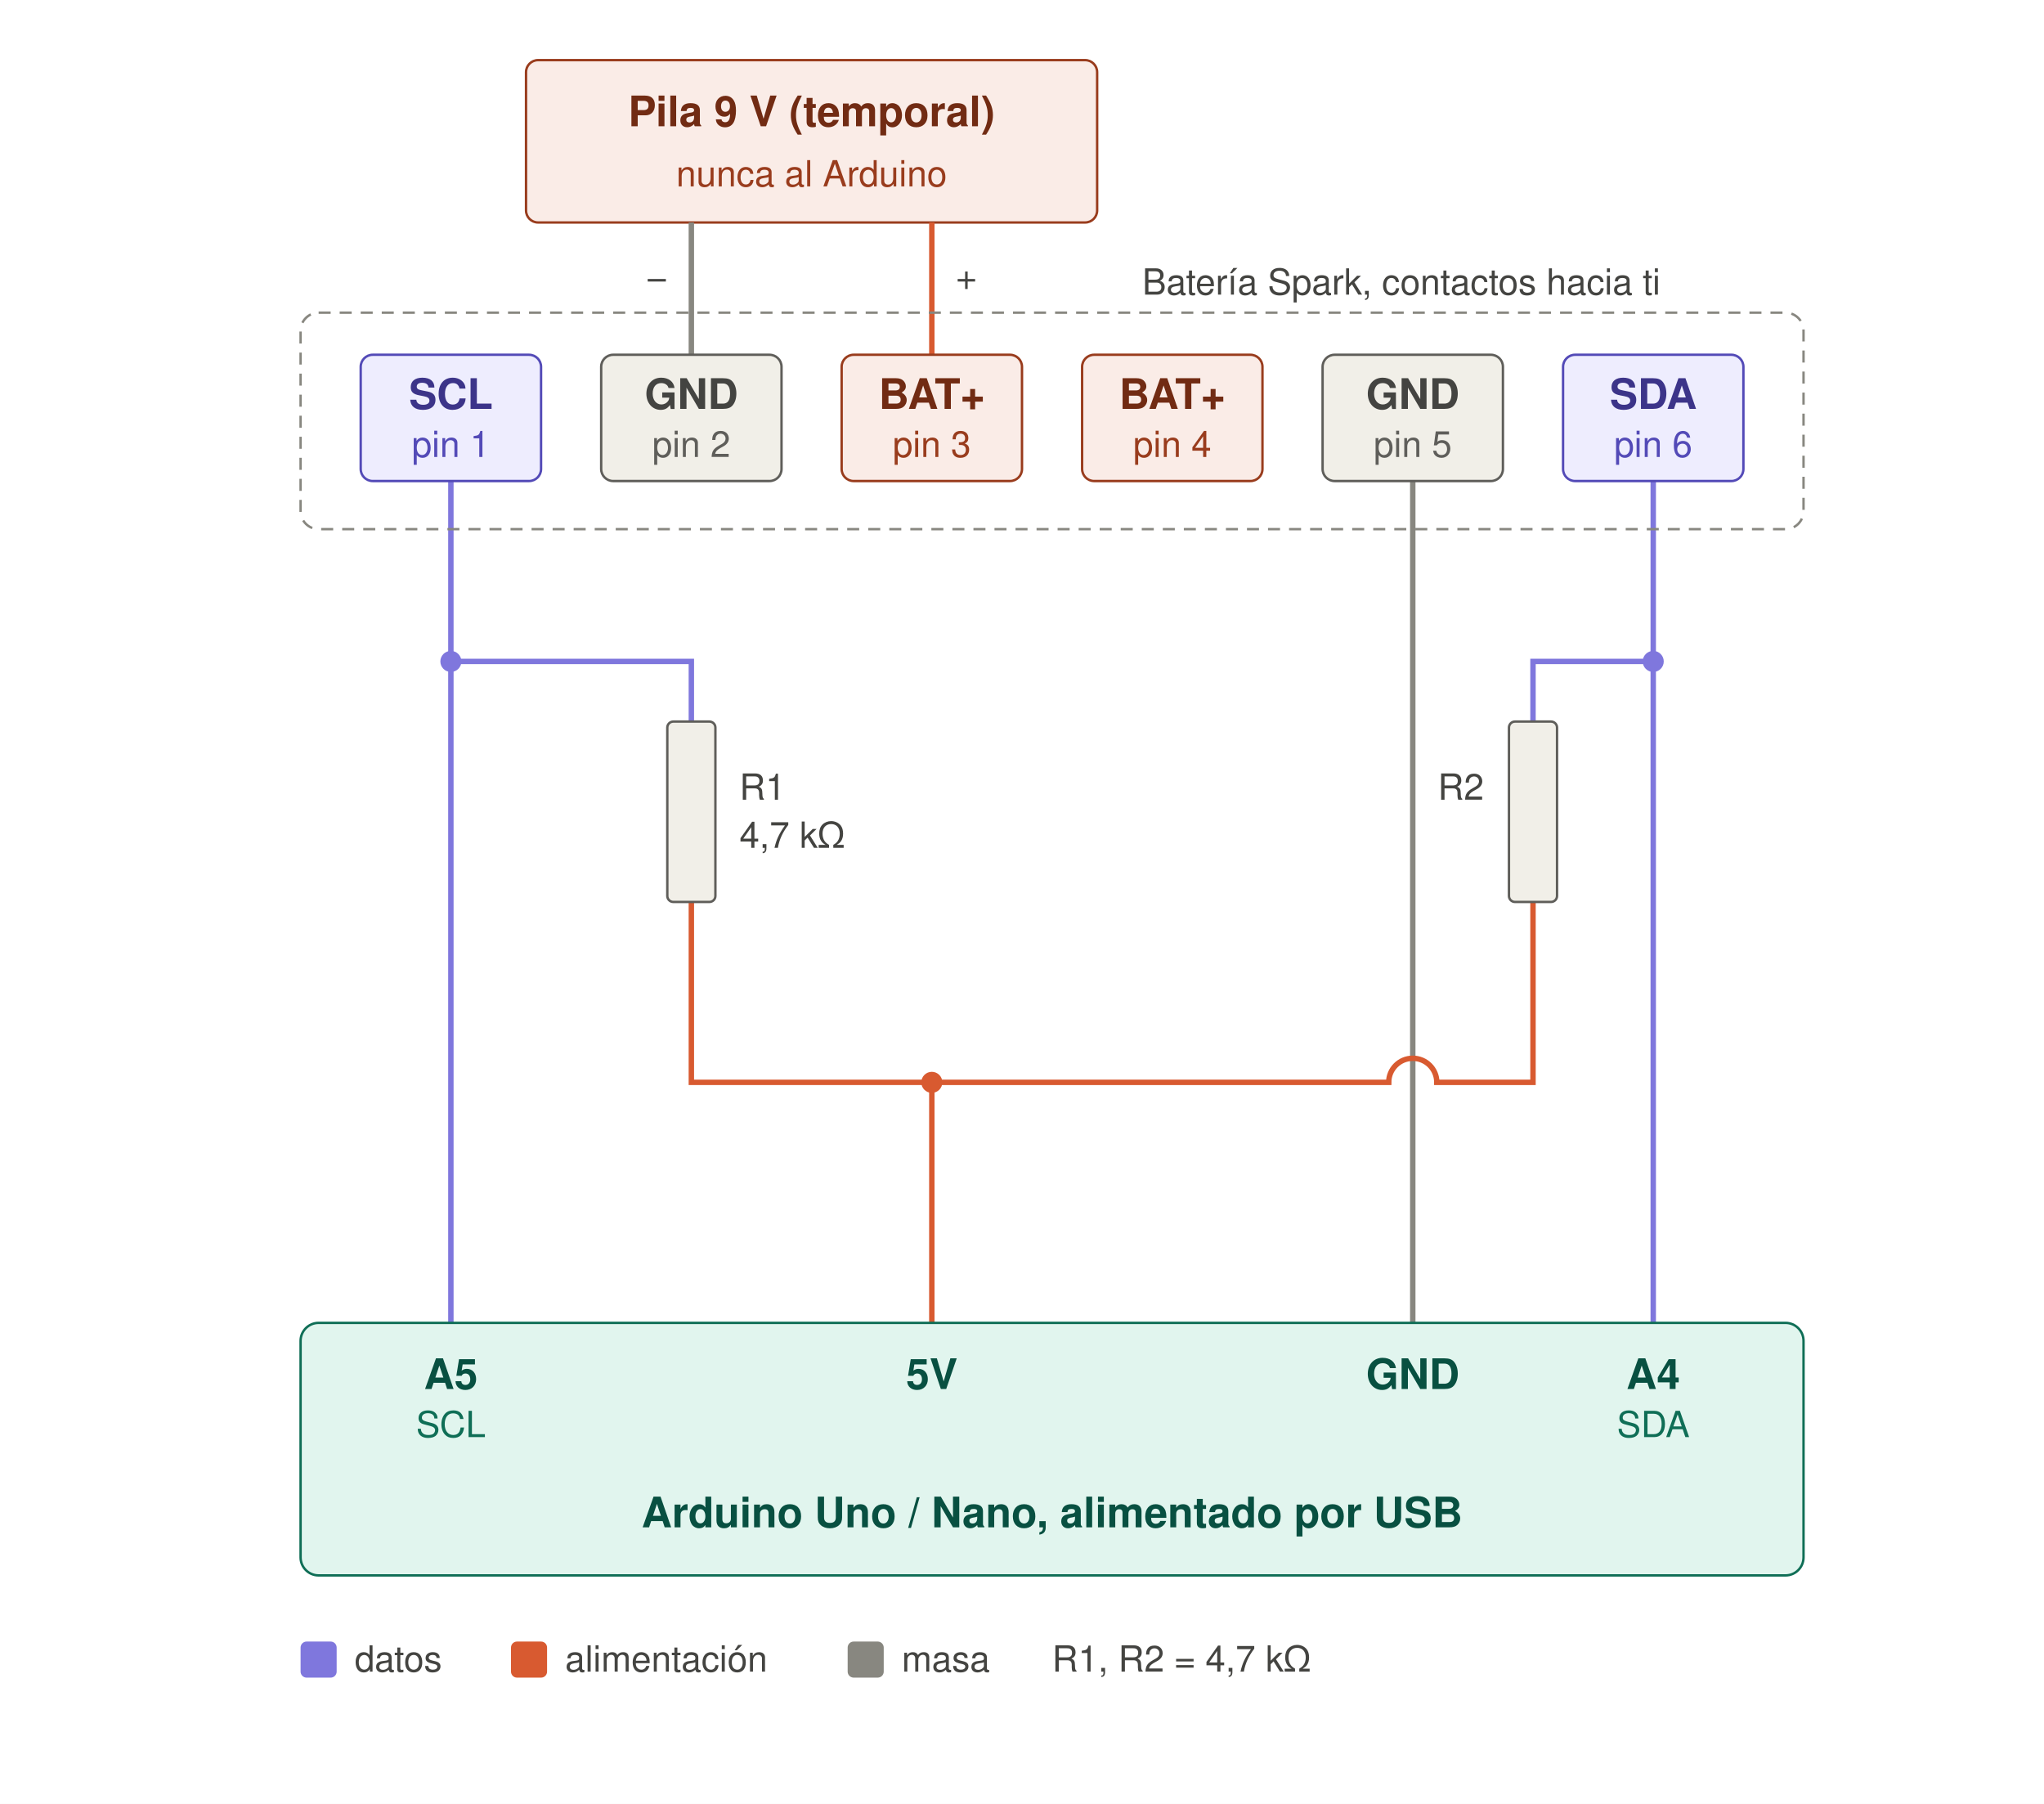
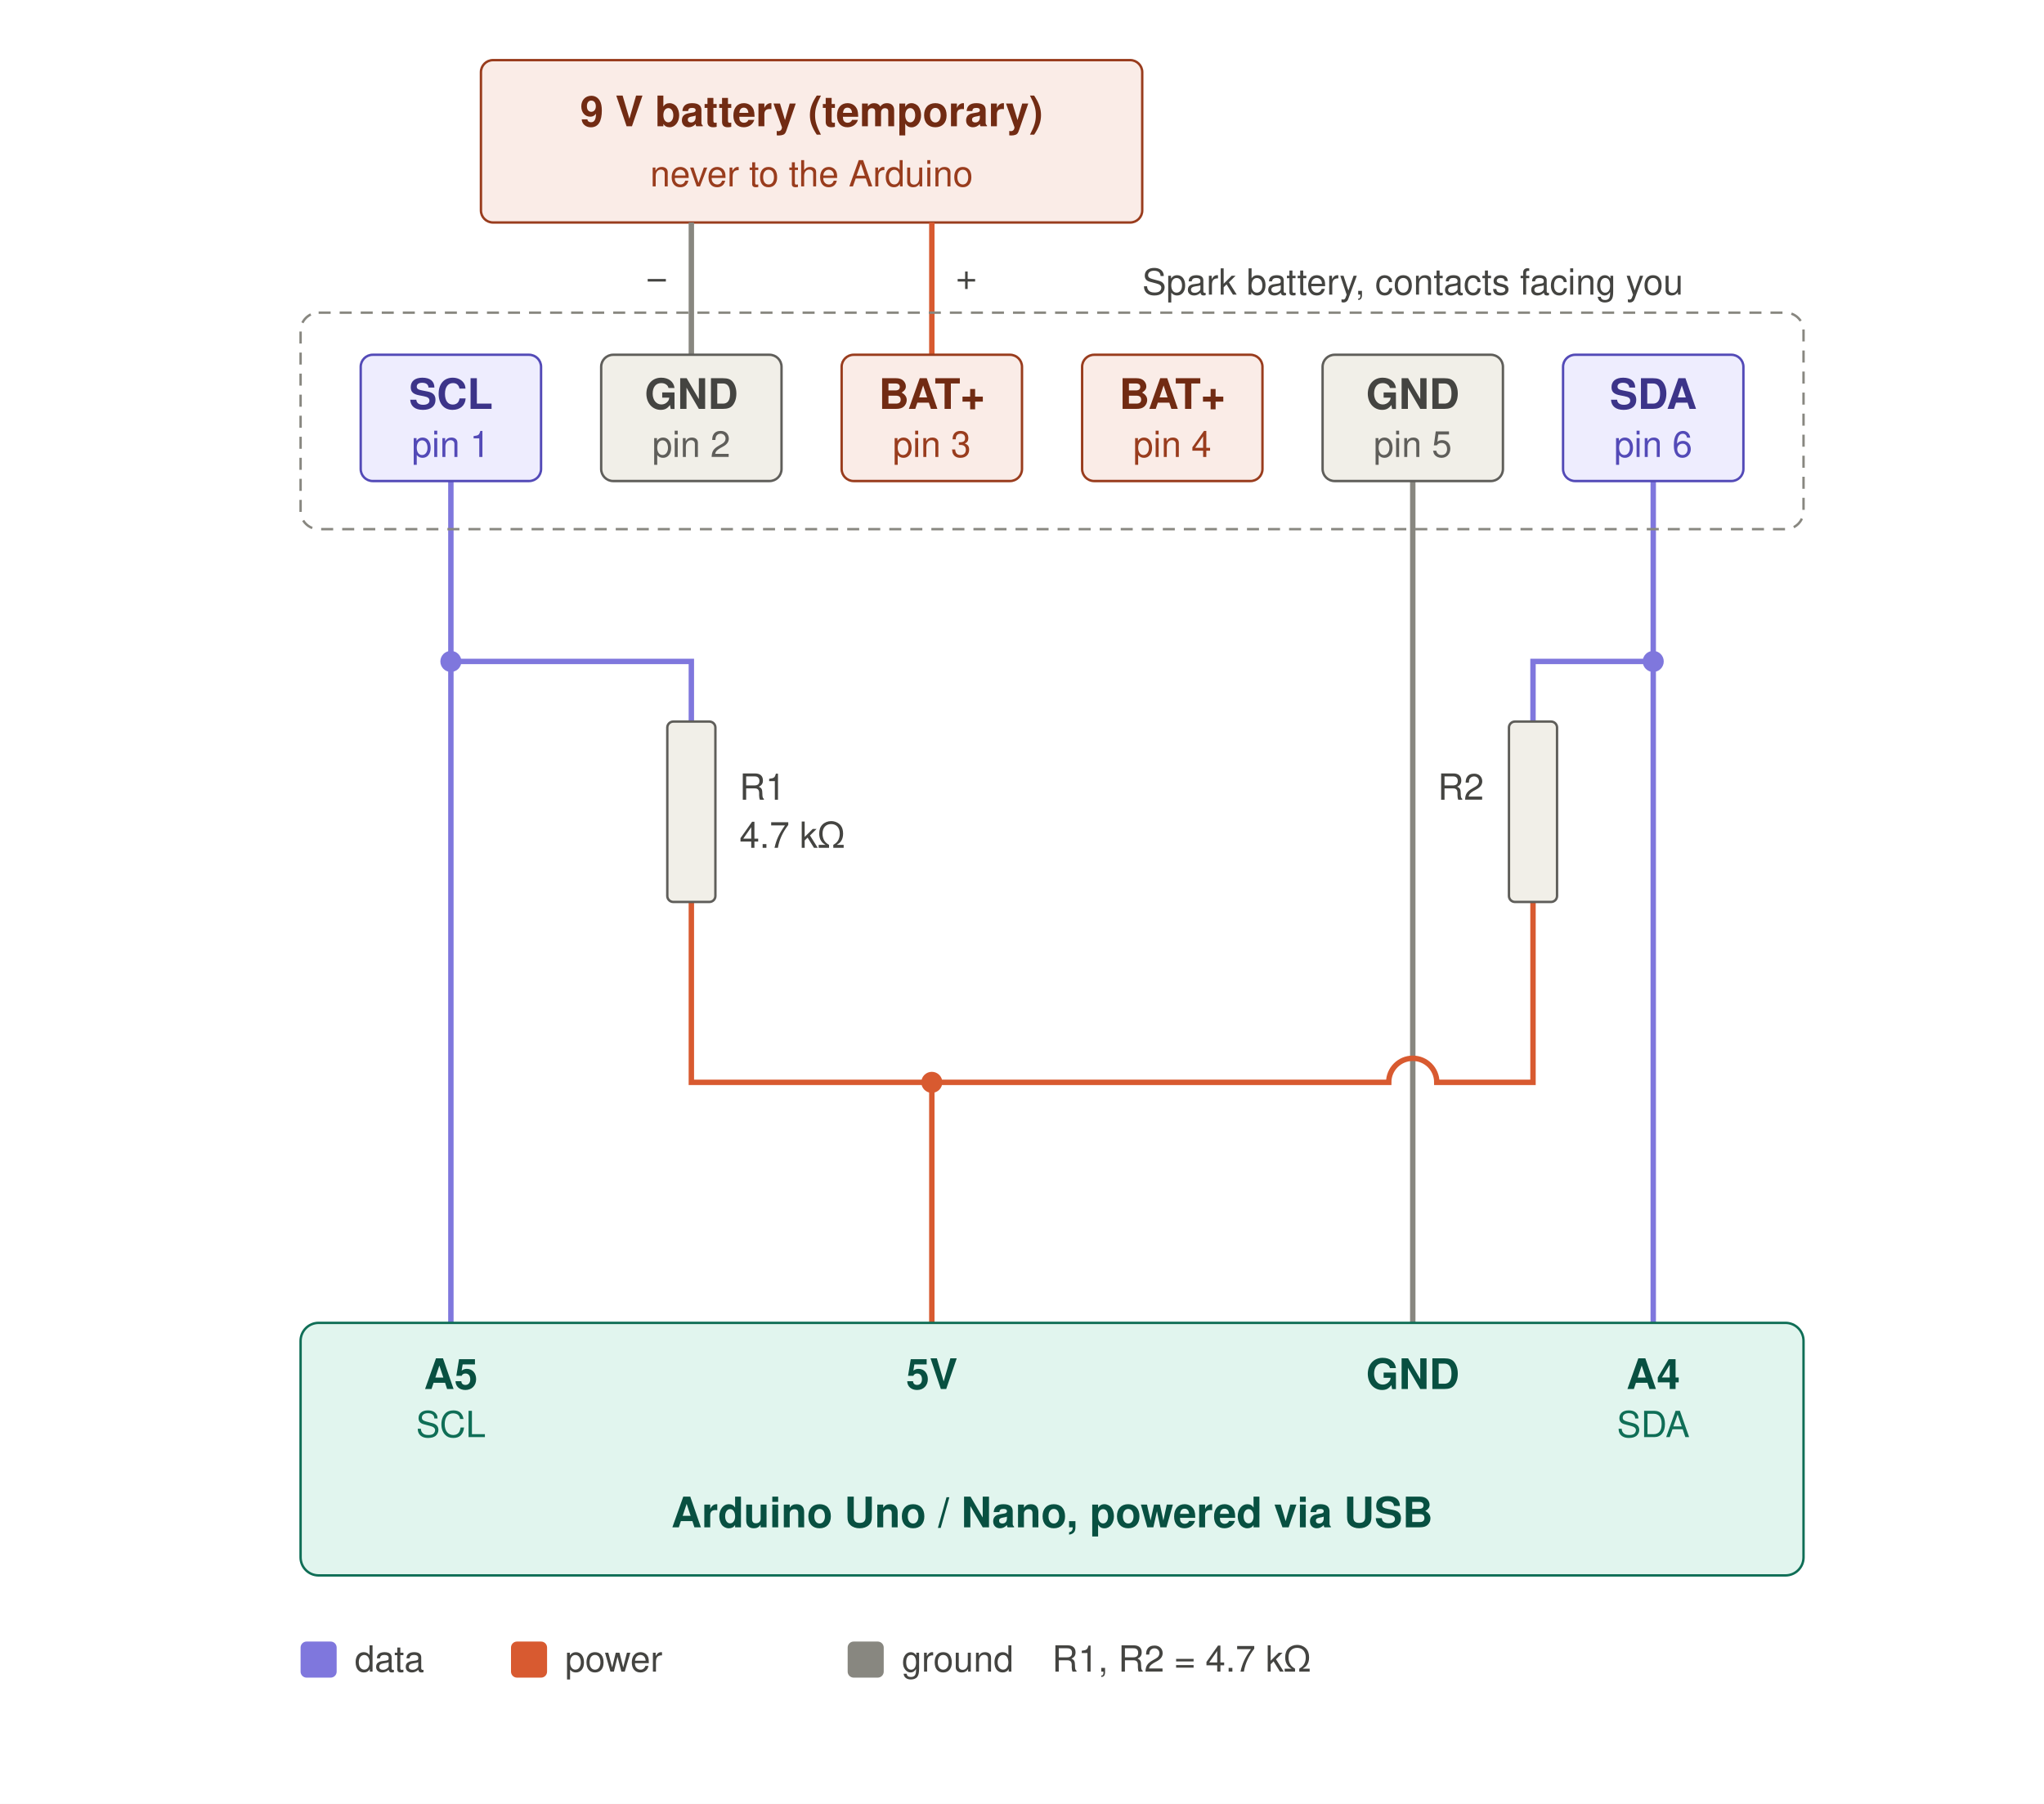
<svg xmlns="http://www.w3.org/2000/svg" width="680" height="600" viewBox="0 0 680 600" font-family="Helvetica, Arial, sans-serif" role="img">
  <rect width="680" height="600" fill="#FFFFFF" />
  <g text-anchor="middle">
-     <rect x="175" y="20" width="190" height="54" rx="4" fill="#FAECE7" stroke="#993C1D" stroke-width="0.8" />
-     <text x="270" y="42" font-size="14" font-weight="600" fill="#712B13">Pila 9 V (temporal)</text>
-     <text x="270" y="62" font-size="12" fill="#993C1D">nunca al Arduino</text>
+     <rect x="160" y="20" width="220" height="54" rx="4" fill="#FAECE7" stroke="#993C1D" stroke-width="0.8" />
+     <text x="270" y="42" font-size="14" font-weight="600" fill="#712B13">9 V battery (temporary)</text>
+     <text x="270" y="62" font-size="12" fill="#993C1D">never to the Arduino</text>
  </g>
  <g stroke-width="1.8" fill="none">
    <line x1="230" y1="74" x2="230" y2="118" stroke="#888780" />
    <line x1="310" y1="74" x2="310" y2="118" stroke="#D85A30" />
    <line x1="150" y1="160" x2="150" y2="440" stroke="#7F77DD" />
    <line x1="550" y1="160" x2="550" y2="440" stroke="#7F77DD" />
    <line x1="470" y1="160" x2="470" y2="440" stroke="#888780" />
    <path d="M150 220 H230 V240" stroke="#7F77DD" />
    <path d="M550 220 H510 V240" stroke="#7F77DD" />
    <path d="M230 300 V360 H310" stroke="#D85A30" />
    <path d="M510 300 V360 H478 A8 8 0 0 0 462 360 H310" stroke="#D85A30" />
    <line x1="310" y1="360" x2="310" y2="440" stroke="#D85A30" />
  </g>
  <g fill="#F1EFE8" stroke="#5F5E5A" stroke-width="0.8">
    <rect x="222" y="240" width="16" height="60" rx="2" />
    <rect x="502" y="240" width="16" height="60" rx="2" />
  </g>
  <circle cx="150" cy="220" r="3.5" fill="#7F77DD" />
  <circle cx="550" cy="220" r="3.5" fill="#7F77DD" />
  <circle cx="310" cy="360" r="3.5" fill="#D85A30" />
  <g font-size="12" fill="#444441">
    <text x="222" y="96" text-anchor="end">−</text>
    <text x="318" y="96">+</text>
-     <text x="380" y="98">Batería Spark, contactos hacia ti</text>
+     <text x="380" y="98">Spark battery, contacts facing you</text>
    <text x="246" y="266">R1</text>
-     <text x="246" y="282">4,7 kΩ</text>
+     <text x="246" y="282">4.7 kΩ</text>
    <text x="486" y="266" text-anchor="middle">R2</text>
  </g>
  <rect x="100" y="104" width="500" height="72" rx="6" fill="none" stroke="#888780" stroke-width="0.8" stroke-dasharray="4 3" />
  <g text-anchor="middle">
    <g>
      <rect x="120" y="118" width="60" height="42" rx="4" fill="#EEEDFE" stroke="#534AB7" stroke-width="0.8" />
      <text x="150" y="136" font-size="14" font-weight="600" fill="#3C3489">SCL</text>
      <text x="150" y="152" font-size="12" fill="#534AB7">pin 1</text>
    </g>
    <g>
      <rect x="200" y="118" width="60" height="42" rx="4" fill="#F1EFE8" stroke="#5F5E5A" stroke-width="0.8" />
      <text x="230" y="136" font-size="14" font-weight="600" fill="#444441">GND</text>
      <text x="230" y="152" font-size="12" fill="#5F5E5A">pin 2</text>
    </g>
    <g>
      <rect x="280" y="118" width="60" height="42" rx="4" fill="#FAECE7" stroke="#993C1D" stroke-width="0.8" />
      <text x="310" y="136" font-size="14" font-weight="600" fill="#712B13">BAT+</text>
      <text x="310" y="152" font-size="12" fill="#993C1D">pin 3</text>
    </g>
    <g>
      <rect x="360" y="118" width="60" height="42" rx="4" fill="#FAECE7" stroke="#993C1D" stroke-width="0.8" />
      <text x="390" y="136" font-size="14" font-weight="600" fill="#712B13">BAT+</text>
      <text x="390" y="152" font-size="12" fill="#993C1D">pin 4</text>
    </g>
    <g>
      <rect x="440" y="118" width="60" height="42" rx="4" fill="#F1EFE8" stroke="#5F5E5A" stroke-width="0.8" />
      <text x="470" y="136" font-size="14" font-weight="600" fill="#444441">GND</text>
      <text x="470" y="152" font-size="12" fill="#5F5E5A">pin 5</text>
    </g>
    <g>
      <rect x="520" y="118" width="60" height="42" rx="4" fill="#EEEDFE" stroke="#534AB7" stroke-width="0.8" />
      <text x="550" y="136" font-size="14" font-weight="600" fill="#3C3489">SDA</text>
      <text x="550" y="152" font-size="12" fill="#534AB7">pin 6</text>
    </g>
    <rect x="100" y="440" width="500" height="84" rx="6" fill="#E1F5EE" stroke="#0F6E56" stroke-width="0.8" />
    <g font-size="14" font-weight="600" fill="#085041">
      <text x="150" y="462">A5</text>
      <text x="310" y="462">5V</text>
      <text x="470" y="462">GND</text>
      <text x="550" y="462">A4</text>
-       <text x="350" y="508">Arduino Uno / Nano, alimentado por USB</text>
+       <text x="350" y="508">Arduino Uno / Nano, powered via USB</text>
    </g>
    <g font-size="12" fill="#0F6E56">
      <text x="150" y="478">SCL</text>
      <text x="550" y="478">SDA</text>
    </g>
  </g>
  <g font-size="12" fill="#444441">
    <rect x="100" y="546" width="12" height="12" rx="2" fill="#7F77DD" />
-     <text x="118" y="556">datos</text>
+     <text x="118" y="556">data</text>
    <rect x="170" y="546" width="12" height="12" rx="2" fill="#D85A30" />
-     <text x="188" y="556">alimentación</text>
+     <text x="188" y="556">power</text>
    <rect x="282" y="546" width="12" height="12" rx="2" fill="#888780" />
-     <text x="300" y="556">masa</text>
-     <text x="350" y="556">R1, R2 = 4,7 kΩ</text>
+     <text x="300" y="556">ground</text>
+     <text x="350" y="556">R1, R2 = 4.7 kΩ</text>
  </g>
</svg>
